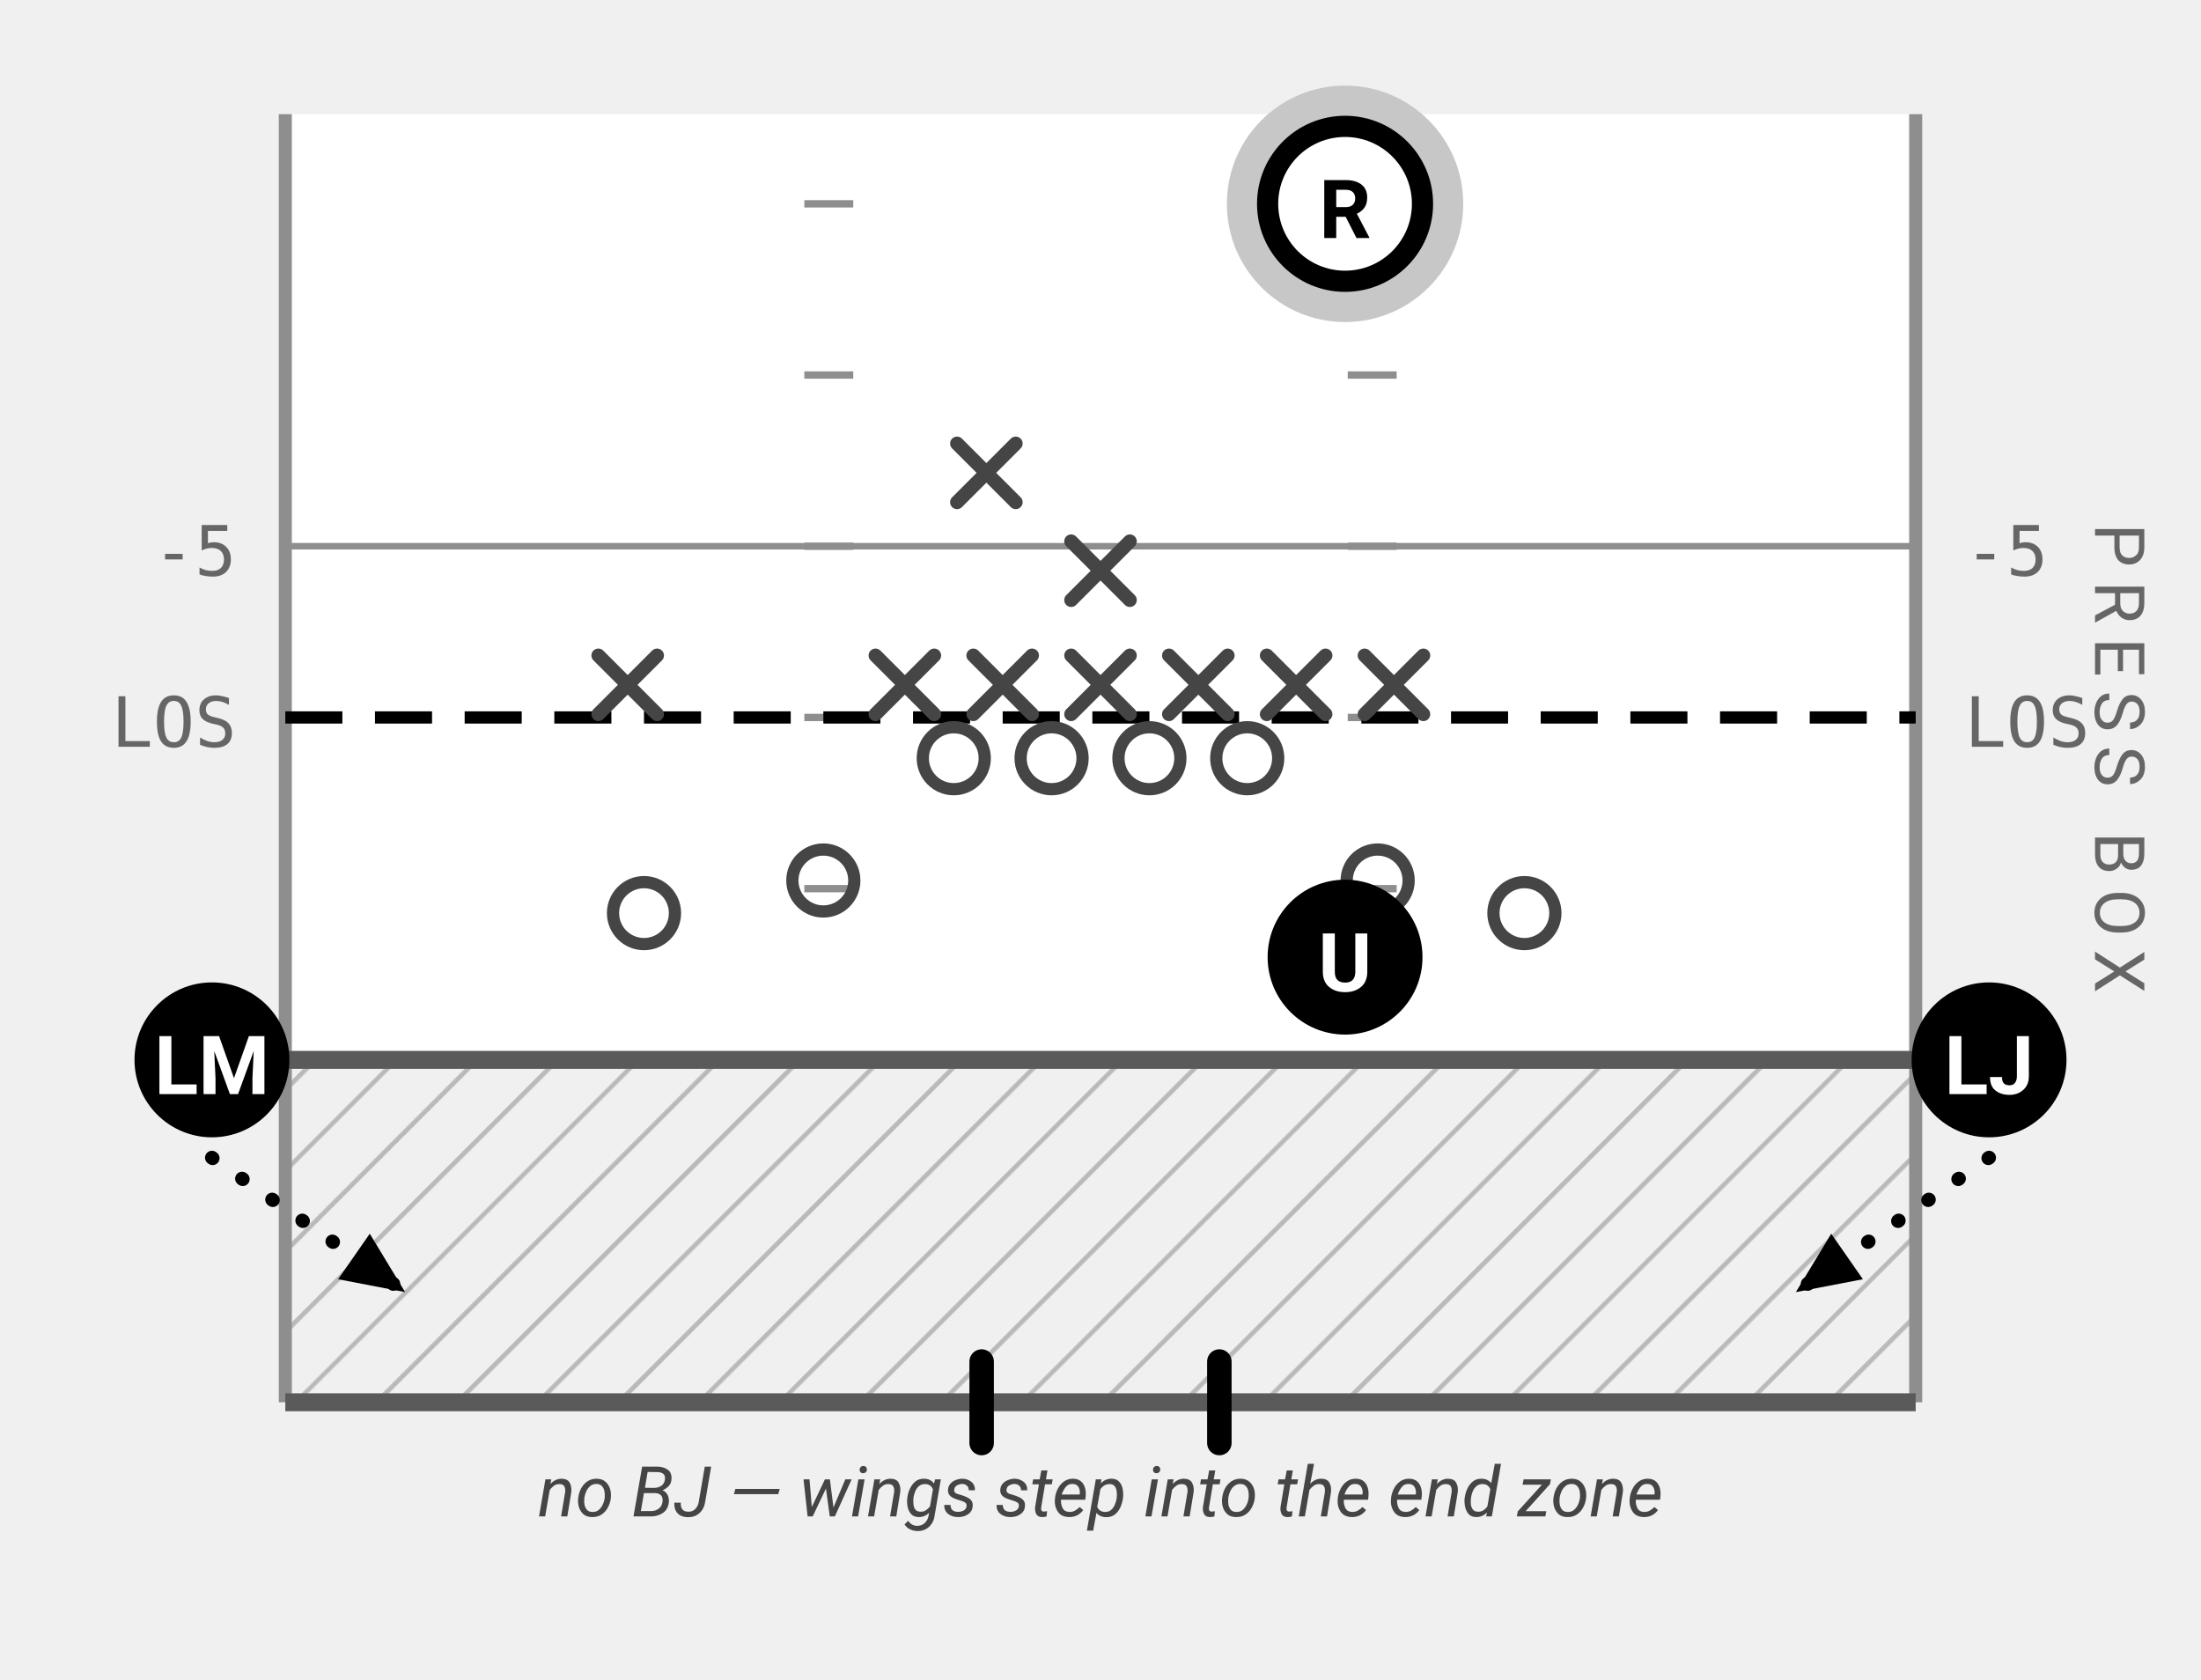
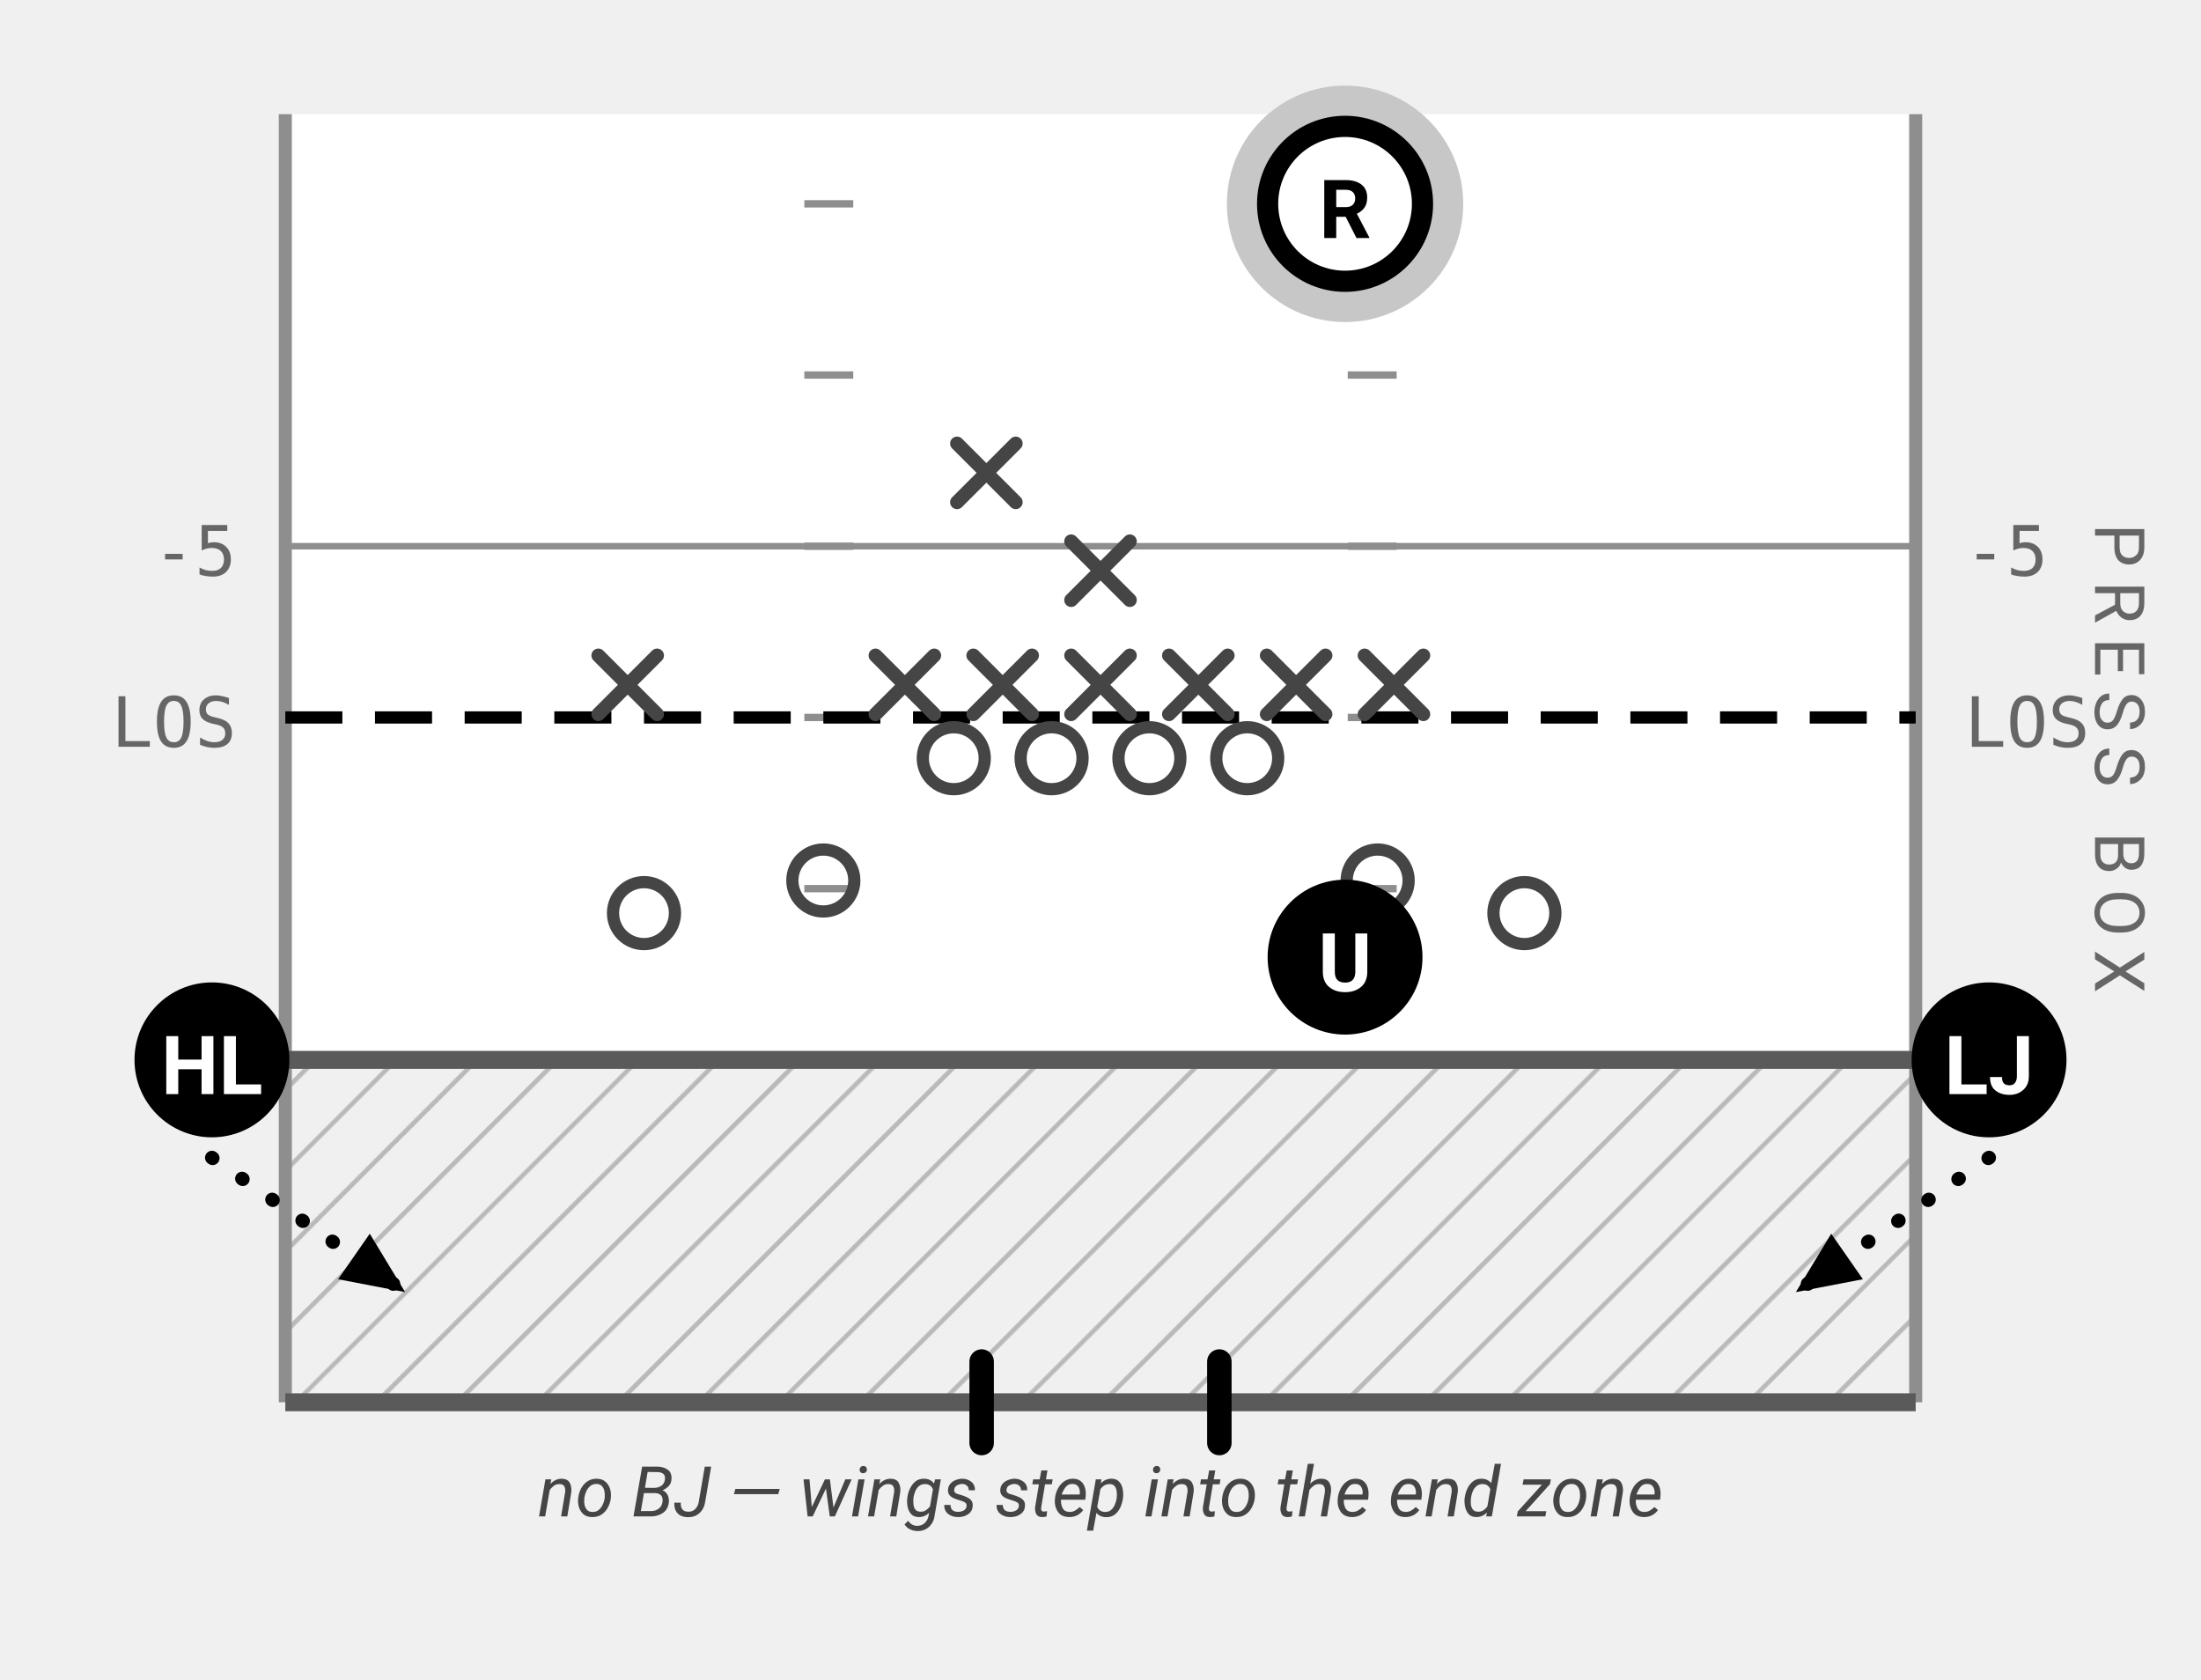
<svg xmlns="http://www.w3.org/2000/svg" viewBox="0 0 270 206" role="img" aria-label="Goal line, crew of 4">
  <style>svg{font-family:system-ui,-apple-system,"Segoe UI",Roboto,"Helvetica Neue",Arial,sans-serif}
.turf{fill:#FFFFFF}
.ez{fill:url(#hz)}
.hl{stroke:#B8B8B8;stroke-width:1.15}
.sl{stroke:#8E8E8E;stroke-width:1.6;fill:none}
.yl{stroke:#8E8E8E;stroke-width:.8;fill:none}
.gl{stroke:#5A5A5A;stroke-width:2.2;fill:none}
.rl{stroke:#000000;stroke-width:1.5;stroke-dasharray:7 4;fill:none}
.hash{stroke:#8E8E8E;stroke-width:.9}
.post{stroke:#000000;stroke-width:3;fill:none;stroke-linecap:round}
.ylab{font-family:ui-monospace,Menlo,Consolas,monospace;font-size:8.5px;fill:#666666}
.ylab.end{text-anchor:end}
.ylab.start{text-anchor:start}
.pb{font-size:8.5px;letter-spacing:.2em;fill:#666666;text-anchor:middle;text-transform:uppercase}
.kp line{stroke:#454545;stroke-width:1.7;stroke-linecap:round}
.rp{fill:none;stroke:#454545;stroke-width:1.5}
.hat-b{fill:#000000}
.hat-w{fill:#FFFFFF;stroke:#000000;stroke-width:2.6}
.halo{fill:#C7C7C7}
.mk{font-size:10px;font-weight:600;text-anchor:middle}
.mk-l{fill:#FFFFFF}
.mk-d{fill:#000000}
.mv{stroke:#000000;stroke-width:1.7;fill:none;stroke-dasharray:.1 4.4;stroke-linecap:round}
.arh{fill:#000000}
.mvlab{font-size:8.4px;fill:#454545;text-anchor:middle;font-style:italic}
.note{font-size:8.6px;fill:#454545;font-style:italic}
.note.middle{text-anchor:middle}
.note.start{text-anchor:start}
.note.end{text-anchor:end}
.flagk{fill:#000000}
.flagt{stroke:#000000;stroke-width:1.4;stroke-linecap:round}</style>
  <defs>
    <pattern id="hz" width="7" height="7" patternUnits="userSpaceOnUse" patternTransform="rotate(45)">
      <line x1="0" y1="0" x2="0" y2="7" class="hl" />
    </pattern>
    <marker id="ar" viewBox="0 0 10 10" refX="8" refY="5" markerWidth="5" markerHeight="5" orient="auto-start-reverse">
      <path d="M0,1 L9,5 L0,9 z" class="arh" />
    </marker>
  </defs>
  <rect x="35" y="14" width="200" height="116" class="turf" />
  <rect x="35" y="130" width="200" height="42" class="ez" />
  <line x1="98.67" y1="25" x2="104.67" y2="25" class="hash" />
  <line x1="165.33" y1="25" x2="171.33" y2="25" class="hash" />
  <line x1="98.67" y1="46" x2="104.67" y2="46" class="hash" />
  <line x1="165.33" y1="46" x2="171.33" y2="46" class="hash" />
  <line x1="98.67" y1="67" x2="104.67" y2="67" class="hash" />
  <line x1="165.33" y1="67" x2="171.33" y2="67" class="hash" />
  <line x1="98.67" y1="88" x2="104.67" y2="88" class="hash" />
  <line x1="165.33" y1="88" x2="171.33" y2="88" class="hash" />
  <line x1="98.67" y1="109" x2="104.67" y2="109" class="hash" />
  <line x1="165.33" y1="109" x2="171.33" y2="109" class="hash" />
  <line x1="98.67" y1="130" x2="104.67" y2="130" class="hash" />
  <line x1="165.33" y1="130" x2="171.33" y2="130" class="hash" />
  <line x1="35" y1="14" x2="35" y2="172" class="sl" />
  <line x1="235" y1="14" x2="235" y2="172" class="sl" />
  <line x1="35" y1="67" x2="235" y2="67" class="yl" />
  <text x="29" y="70.6" class="ylab end">-5</text>
  <text x="241" y="70.6" class="ylab start">-5</text>
  <line x1="35" y1="88" x2="235" y2="88" class="rl" />
  <text x="29" y="91.6" class="ylab end">LOS</text>
  <text x="241" y="91.6" class="ylab start">LOS</text>
  <line x1="35" y1="130" x2="235" y2="130" class="gl" />
  <text x="29" y="133.6" class="ylab end">G</text>
  <text x="241" y="133.6" class="ylab start">G</text>
  <line x1="35" y1="172" x2="235" y2="172" class="gl" />
  <line x1="120.42" y1="167" x2="120.42" y2="177" class="post" />
  <line x1="149.58" y1="167" x2="149.58" y2="177" class="post" />
  <text x="257" y="93" class="pb" transform="rotate(90 257 93)">PRESS BOX</text>
  <g class="kp">
    <line x1="107.4" y1="80.4" x2="114.6" y2="87.6" />
    <line x1="107.4" y1="87.6" x2="114.6" y2="80.4" />
  </g>
  <g class="kp">
    <line x1="119.4" y1="80.4" x2="126.6" y2="87.6" />
    <line x1="119.4" y1="87.6" x2="126.6" y2="80.4" />
  </g>
  <g class="kp">
    <line x1="131.4" y1="80.4" x2="138.6" y2="87.6" />
    <line x1="131.4" y1="87.6" x2="138.6" y2="80.4" />
  </g>
  <g class="kp">
    <line x1="143.4" y1="80.4" x2="150.6" y2="87.6" />
    <line x1="143.4" y1="87.6" x2="150.6" y2="80.4" />
  </g>
  <g class="kp">
    <line x1="155.4" y1="80.4" x2="162.6" y2="87.6" />
    <line x1="155.4" y1="87.6" x2="162.6" y2="80.4" />
  </g>
  <g class="kp">
    <line x1="167.4" y1="80.4" x2="174.6" y2="87.6" />
    <line x1="167.4" y1="87.6" x2="174.6" y2="80.4" />
  </g>
  <g class="kp">
    <line x1="73.4" y1="80.4" x2="80.6" y2="87.6" />
    <line x1="73.4" y1="87.6" x2="80.6" y2="80.4" />
  </g>
  <g class="kp">
    <line x1="131.4" y1="66.4" x2="138.6" y2="73.6" />
    <line x1="131.4" y1="73.6" x2="138.6" y2="66.4" />
  </g>
  <g class="kp">
    <line x1="117.4" y1="54.4" x2="124.6" y2="61.6" />
    <line x1="117.4" y1="61.6" x2="124.6" y2="54.4" />
  </g>
  <circle cx="117" cy="93" r="3.8" class="rp" />
  <circle cx="129" cy="93" r="3.8" class="rp" />
  <circle cx="141" cy="93" r="3.8" class="rp" />
  <circle cx="153" cy="93" r="3.8" class="rp" />
  <circle cx="101" cy="108" r="3.8" class="rp" />
  <circle cx="169" cy="108" r="3.8" class="rp" />
  <circle cx="79" cy="112" r="3.8" class="rp" />
  <circle cx="187" cy="112" r="3.8" class="rp" />
  <g class="you">
    <circle cx="165" cy="25" r="14.5" class="halo" />
    <circle cx="165" cy="25" r="9.5" class="hat-w" />
    <text x="165" y="29.2" class="mk mk-d">R</text>
  </g>
  <g>
    <circle cx="165" cy="117.4" r="9.5" class="hat-b" />
    <text x="165" y="121.6" class="mk mk-l">U</text>
  </g>
  <g>
    <circle cx="26" cy="130" r="9.5" class="hat-b" />
-     <text x="26" y="134.2" class="mk mk-l">LM</text>
+     <text x="26" y="134.2" class="mk mk-l">HL</text>
  </g>
  <g>
    <circle cx="244" cy="130" r="9.5" class="hat-b" />
    <text x="244" y="134.2" class="mk mk-l">LJ</text>
  </g>
  <path d="M 26 142 L 49 158" class="mv" marker-end="url(#ar)" />
  <path d="M 244 142 L 221 158" class="mv" marker-end="url(#ar)" />
  <text x="135" y="186" class="note middle">no BJ — wings step into the end zone</text>
</svg>
